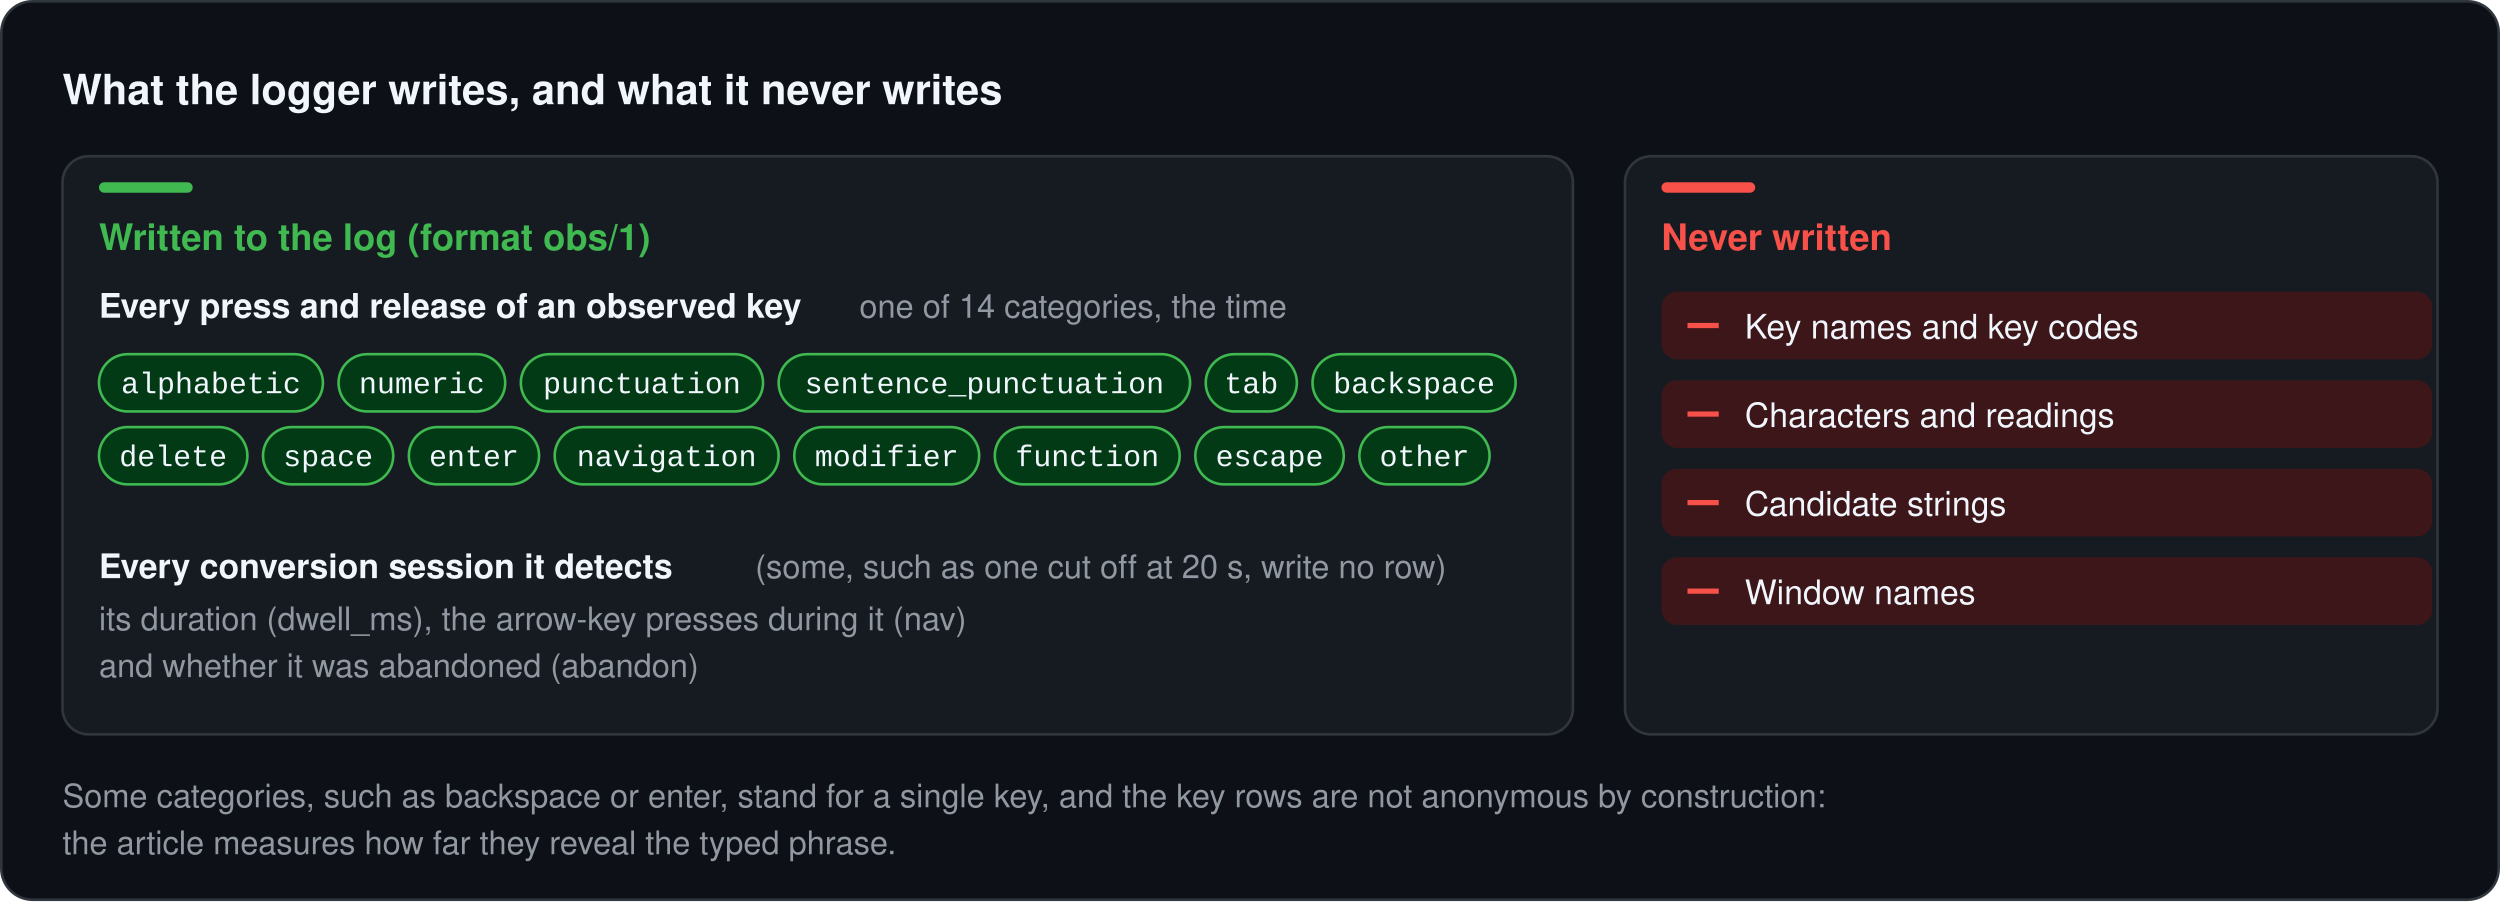
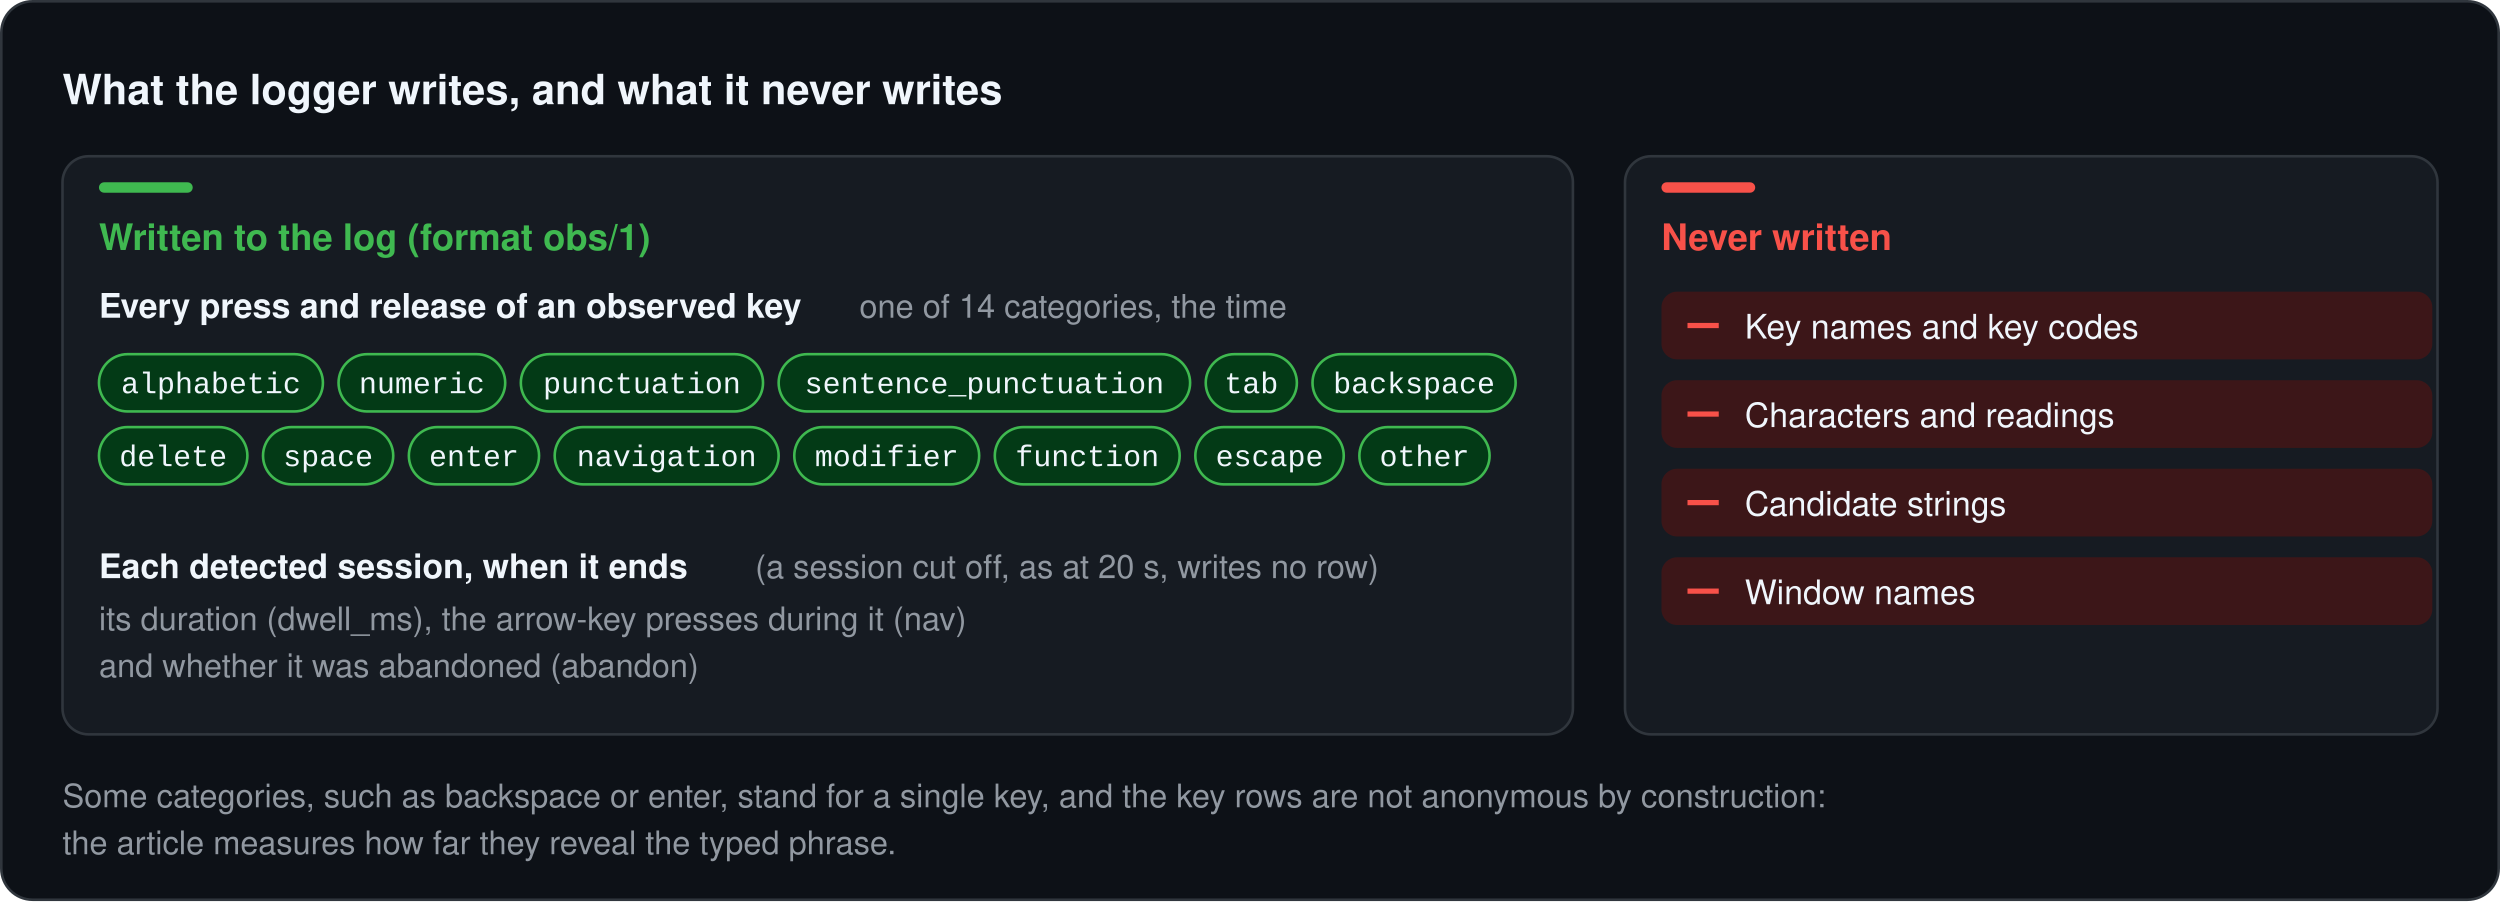
<svg xmlns="http://www.w3.org/2000/svg" viewBox="0 0 960 346" width="960" height="346" role="img" aria-labelledby="t d">
  <rect x="0.5" y="0.5" width="959" height="345" rx="12" fill="#0d1117" stroke="#30363d" />
  <text x="24" y="40" font-family="-apple-system, BlinkMacSystemFont, 'Segoe UI', Helvetica, Arial, sans-serif" font-size="16" fill="#f0f6fc" font-weight="600">What the logger writes, and what it never writes</text>
  <rect x="24" y="60" width="580" height="222" rx="10" fill="#161b22" stroke="#30363d" />
  <rect x="38" y="70" width="36" height="4" rx="2" fill="#3fb950" />
  <text x="38" y="96" font-family="-apple-system, BlinkMacSystemFont, 'Segoe UI', Helvetica, Arial, sans-serif" font-size="14" fill="#3fb950" font-weight="600">Written to the log (format obs/1)</text>
  <text x="38" y="122" font-family="-apple-system, BlinkMacSystemFont, 'Segoe UI', Helvetica, Arial, sans-serif" font-size="13" fill="#f0f6fc" font-weight="600">Every press and release of an observed key</text>
  <text x="330" y="122" font-family="-apple-system, BlinkMacSystemFont, 'Segoe UI', Helvetica, Arial, sans-serif" font-size="12.5" fill="#9198a1">one of 14 categories, the time</text>
  <rect x="38" y="136" width="86" height="22" rx="11" fill="#033a16" stroke="#3fb950" />
  <text x="81.0" y="151" font-family="ui-monospace, SFMono-Regular, Menlo, Consolas, 'Liberation Mono', monospace" font-size="11.5" fill="#f0f6fc" text-anchor="middle">alphabetic</text>
  <rect x="130" y="136" width="64" height="22" rx="11" fill="#033a16" stroke="#3fb950" />
  <text x="162.0" y="151" font-family="ui-monospace, SFMono-Regular, Menlo, Consolas, 'Liberation Mono', monospace" font-size="11.5" fill="#f0f6fc" text-anchor="middle">numeric</text>
  <rect x="200" y="136" width="93" height="22" rx="11" fill="#033a16" stroke="#3fb950" />
  <text x="246.5" y="151" font-family="ui-monospace, SFMono-Regular, Menlo, Consolas, 'Liberation Mono', monospace" font-size="11.5" fill="#f0f6fc" text-anchor="middle">punctuation</text>
  <rect x="299" y="136" width="158" height="22" rx="11" fill="#033a16" stroke="#3fb950" />
  <text x="378.0" y="151" font-family="ui-monospace, SFMono-Regular, Menlo, Consolas, 'Liberation Mono', monospace" font-size="11.5" fill="#f0f6fc" text-anchor="middle">sentence_punctuation</text>
  <rect x="463" y="136" width="35" height="22" rx="11" fill="#033a16" stroke="#3fb950" />
  <text x="480.5" y="151" font-family="ui-monospace, SFMono-Regular, Menlo, Consolas, 'Liberation Mono', monospace" font-size="11.5" fill="#f0f6fc" text-anchor="middle">tab</text>
  <rect x="504" y="136" width="78" height="22" rx="11" fill="#033a16" stroke="#3fb950" />
  <text x="543.0" y="151" font-family="ui-monospace, SFMono-Regular, Menlo, Consolas, 'Liberation Mono', monospace" font-size="11.5" fill="#f0f6fc" text-anchor="middle">backspace</text>
  <rect x="38" y="164" width="57" height="22" rx="11" fill="#033a16" stroke="#3fb950" />
  <text x="66.5" y="179" font-family="ui-monospace, SFMono-Regular, Menlo, Consolas, 'Liberation Mono', monospace" font-size="11.5" fill="#f0f6fc" text-anchor="middle">delete</text>
  <rect x="101" y="164" width="50" height="22" rx="11" fill="#033a16" stroke="#3fb950" />
  <text x="126.0" y="179" font-family="ui-monospace, SFMono-Regular, Menlo, Consolas, 'Liberation Mono', monospace" font-size="11.5" fill="#f0f6fc" text-anchor="middle">space</text>
  <rect x="157" y="164" width="50" height="22" rx="11" fill="#033a16" stroke="#3fb950" />
  <text x="182.0" y="179" font-family="ui-monospace, SFMono-Regular, Menlo, Consolas, 'Liberation Mono', monospace" font-size="11.5" fill="#f0f6fc" text-anchor="middle">enter</text>
  <rect x="213" y="164" width="86" height="22" rx="11" fill="#033a16" stroke="#3fb950" />
  <text x="256.0" y="179" font-family="ui-monospace, SFMono-Regular, Menlo, Consolas, 'Liberation Mono', monospace" font-size="11.5" fill="#f0f6fc" text-anchor="middle">navigation</text>
  <rect x="305" y="164" width="71" height="22" rx="11" fill="#033a16" stroke="#3fb950" />
  <text x="340.5" y="179" font-family="ui-monospace, SFMono-Regular, Menlo, Consolas, 'Liberation Mono', monospace" font-size="11.5" fill="#f0f6fc" text-anchor="middle">modifier</text>
  <rect x="382" y="164" width="71" height="22" rx="11" fill="#033a16" stroke="#3fb950" />
  <text x="417.5" y="179" font-family="ui-monospace, SFMono-Regular, Menlo, Consolas, 'Liberation Mono', monospace" font-size="11.5" fill="#f0f6fc" text-anchor="middle">function</text>
  <rect x="459" y="164" width="57" height="22" rx="11" fill="#033a16" stroke="#3fb950" />
  <text x="487.5" y="179" font-family="ui-monospace, SFMono-Regular, Menlo, Consolas, 'Liberation Mono', monospace" font-size="11.5" fill="#f0f6fc" text-anchor="middle">escape</text>
  <rect x="522" y="164" width="50" height="22" rx="11" fill="#033a16" stroke="#3fb950" />
  <text x="547.0" y="179" font-family="ui-monospace, SFMono-Regular, Menlo, Consolas, 'Liberation Mono', monospace" font-size="11.5" fill="#f0f6fc" text-anchor="middle">other</text>
-   <text x="38" y="222" font-family="-apple-system, BlinkMacSystemFont, 'Segoe UI', Helvetica, Arial, sans-serif" font-size="13" fill="#f0f6fc" font-weight="600">Every conversion session it detects</text>
-   <text x="290" y="222" font-family="-apple-system, BlinkMacSystemFont, 'Segoe UI', Helvetica, Arial, sans-serif" font-size="12.5" fill="#9198a1">(some, such as one cut off at 20 s, write no row)</text>
+   <text x="38" y="222" font-family="-apple-system, BlinkMacSystemFont, 'Segoe UI', Helvetica, Arial, sans-serif" font-size="13" fill="#f0f6fc" font-weight="600">Each detected session, when it ends</text>
+   <text x="290" y="222" font-family="-apple-system, BlinkMacSystemFont, 'Segoe UI', Helvetica, Arial, sans-serif" font-size="12.5" fill="#9198a1">(a session cut off, as at 20 s, writes no row)</text>
  <text x="38" y="242" font-family="-apple-system, BlinkMacSystemFont, 'Segoe UI', Helvetica, Arial, sans-serif" font-size="12.5" fill="#9198a1">its duration (dwell_ms), the arrow-key presses during it (nav)</text>
  <text x="38" y="260" font-family="-apple-system, BlinkMacSystemFont, 'Segoe UI', Helvetica, Arial, sans-serif" font-size="12.5" fill="#9198a1">and whether it was abandoned (abandon)</text>
  <rect x="624" y="60" width="312" height="222" rx="10" fill="#161b22" stroke="#30363d" />
  <rect x="638" y="70" width="36" height="4" rx="2" fill="#f85149" />
  <text x="638" y="96" font-family="-apple-system, BlinkMacSystemFont, 'Segoe UI', Helvetica, Arial, sans-serif" font-size="14" fill="#f85149" font-weight="600">Never written</text>
  <rect x="638" y="112" width="296" height="26" rx="6" fill="#3c1618" />
  <line x1="648" y1="125" x2="660" y2="125" stroke="#f85149" stroke-width="2" />
  <text x="670" y="130" font-family="-apple-system, BlinkMacSystemFont, 'Segoe UI', Helvetica, Arial, sans-serif" font-size="13" fill="#f0f6fc">Key names and key codes</text>
  <rect x="638" y="146" width="296" height="26" rx="6" fill="#3c1618" />
  <line x1="648" y1="159" x2="660" y2="159" stroke="#f85149" stroke-width="2" />
  <text x="670" y="164" font-family="-apple-system, BlinkMacSystemFont, 'Segoe UI', Helvetica, Arial, sans-serif" font-size="13" fill="#f0f6fc">Characters and readings</text>
  <rect x="638" y="180" width="296" height="26" rx="6" fill="#3c1618" />
  <line x1="648" y1="193" x2="660" y2="193" stroke="#f85149" stroke-width="2" />
  <text x="670" y="198" font-family="-apple-system, BlinkMacSystemFont, 'Segoe UI', Helvetica, Arial, sans-serif" font-size="13" fill="#f0f6fc">Candidate strings</text>
  <rect x="638" y="214" width="296" height="26" rx="6" fill="#3c1618" />
  <line x1="648" y1="227" x2="660" y2="227" stroke="#f85149" stroke-width="2" />
  <text x="670" y="232" font-family="-apple-system, BlinkMacSystemFont, 'Segoe UI', Helvetica, Arial, sans-serif" font-size="13" fill="#f0f6fc">Window names</text>
  <text x="24" y="310" font-family="-apple-system, BlinkMacSystemFont, 'Segoe UI', Helvetica, Arial, sans-serif" font-size="12.5" fill="#9198a1">Some categories, such as backspace or enter, stand for a single key, and the key rows are not anonymous by construction:</text>
  <text x="24" y="328" font-family="-apple-system, BlinkMacSystemFont, 'Segoe UI', Helvetica, Arial, sans-serif" font-size="12.5" fill="#9198a1">the article measures how far they reveal the typed phrase.</text>
</svg>
